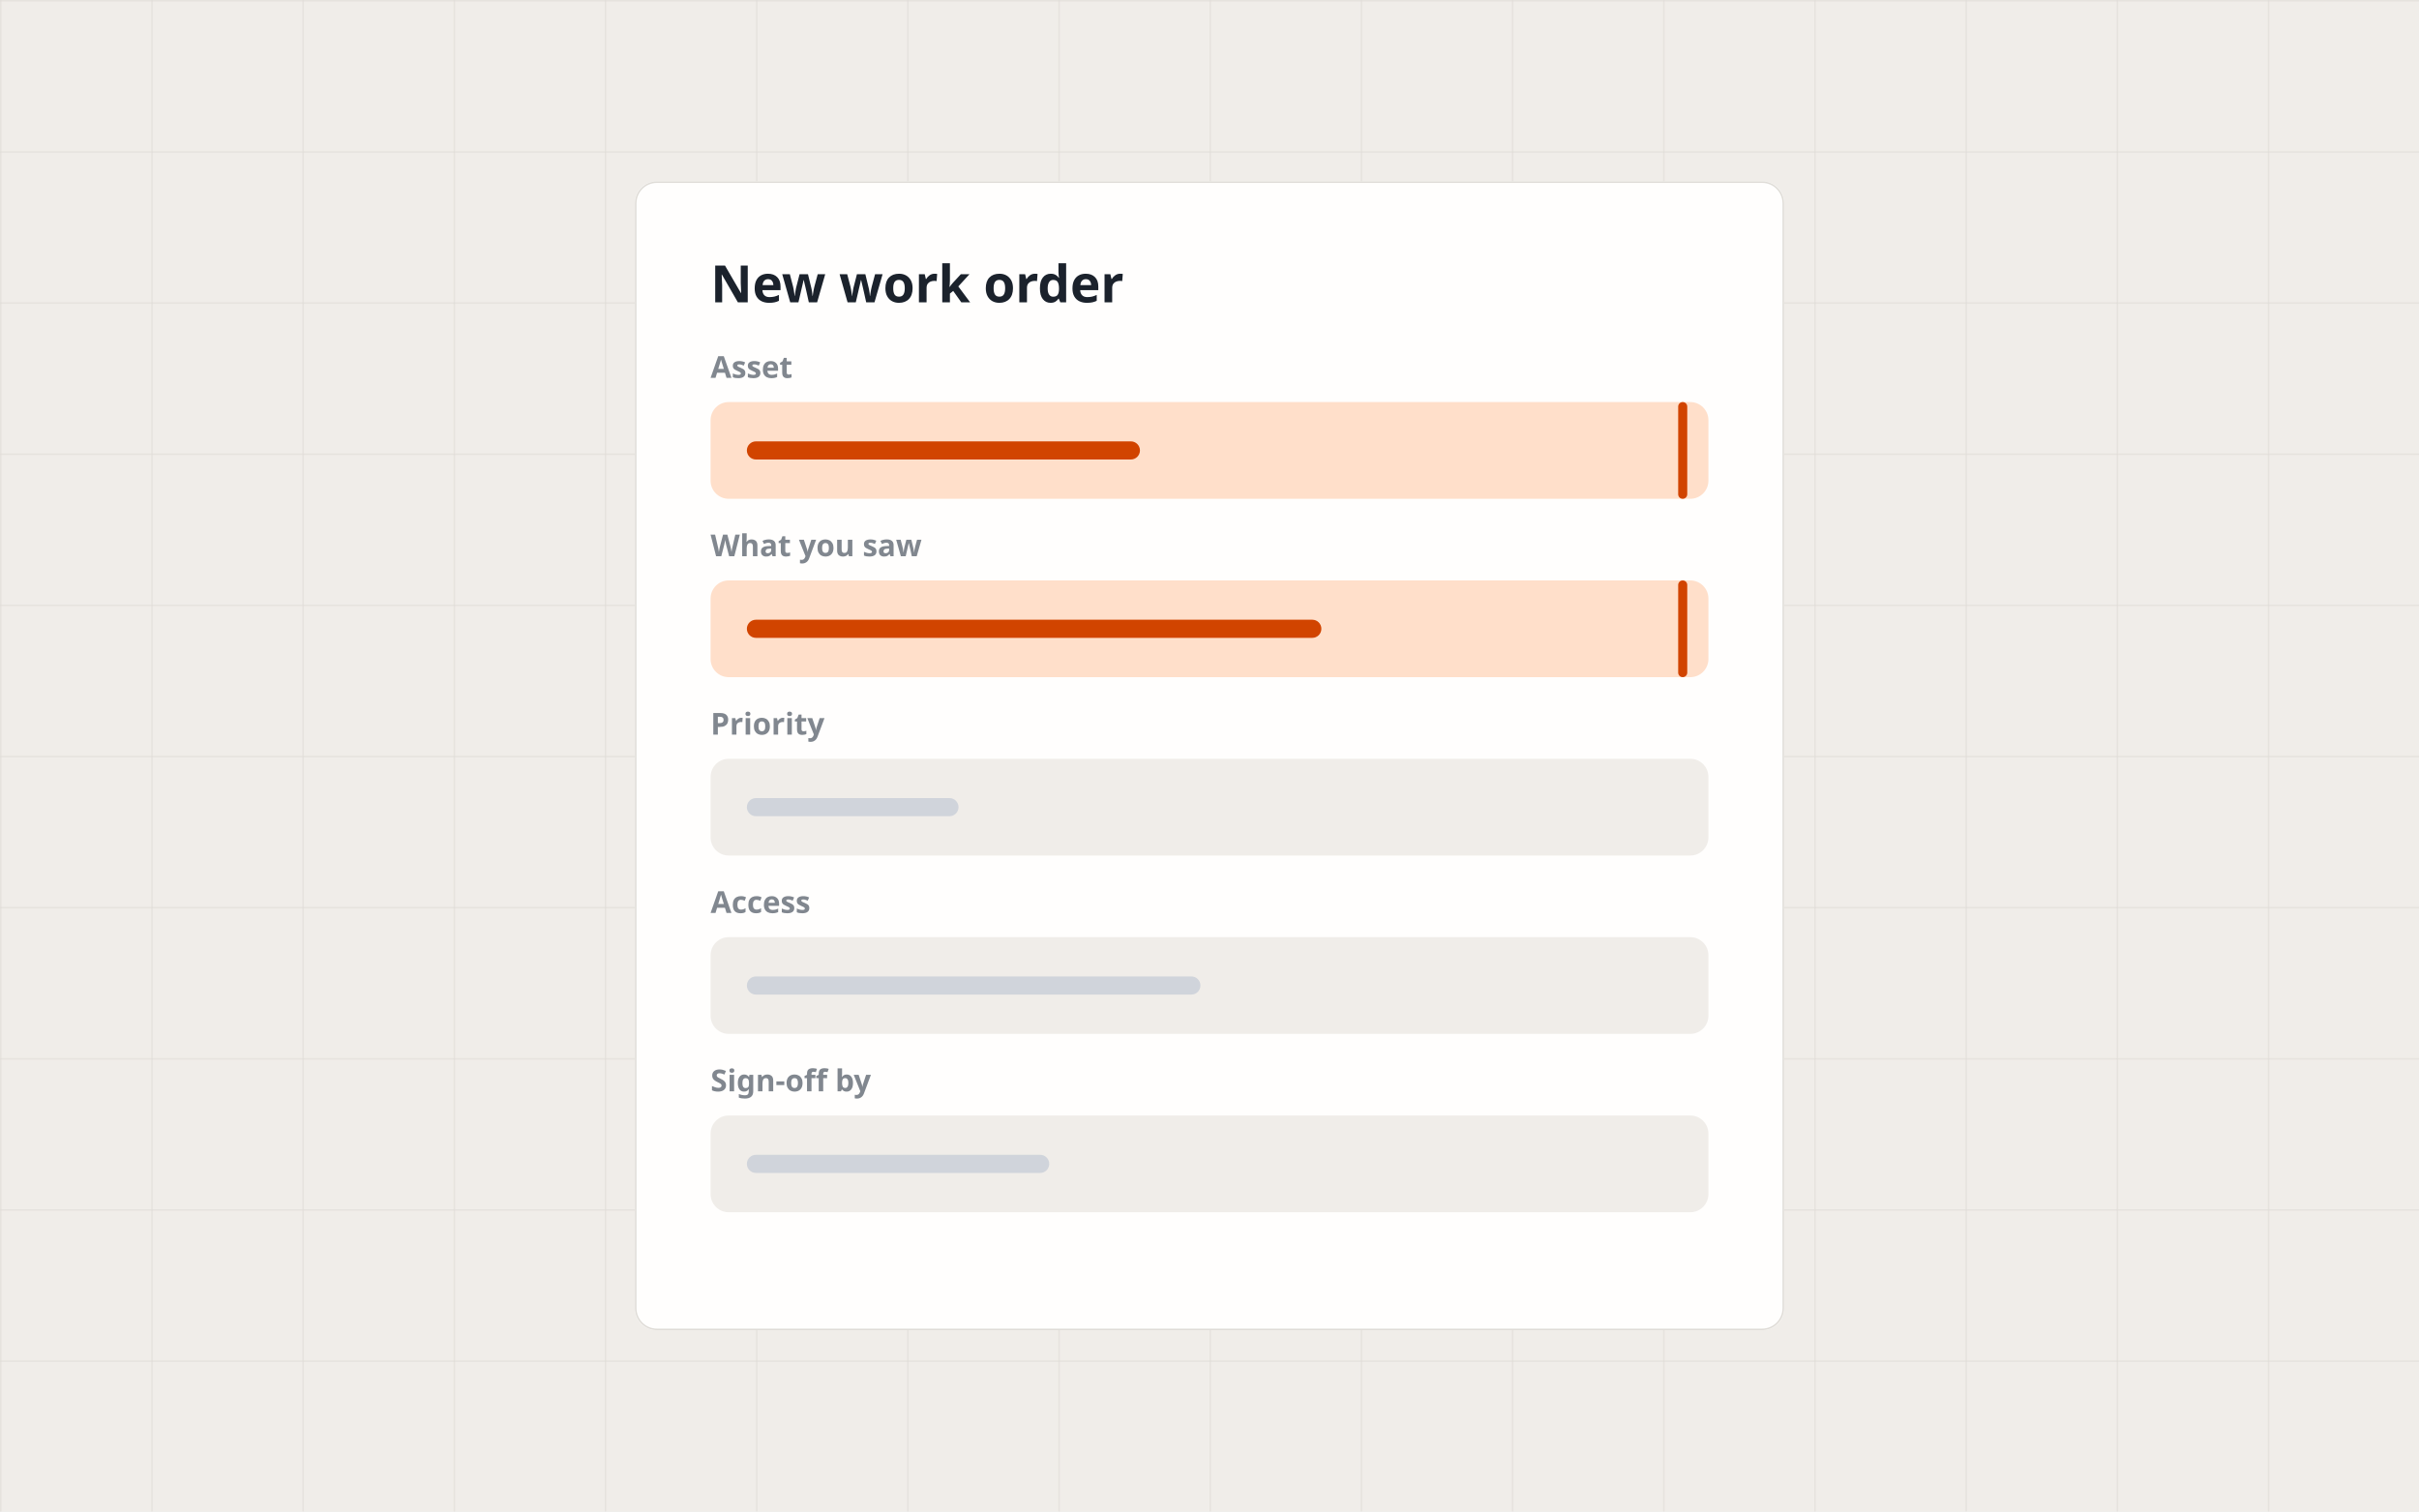
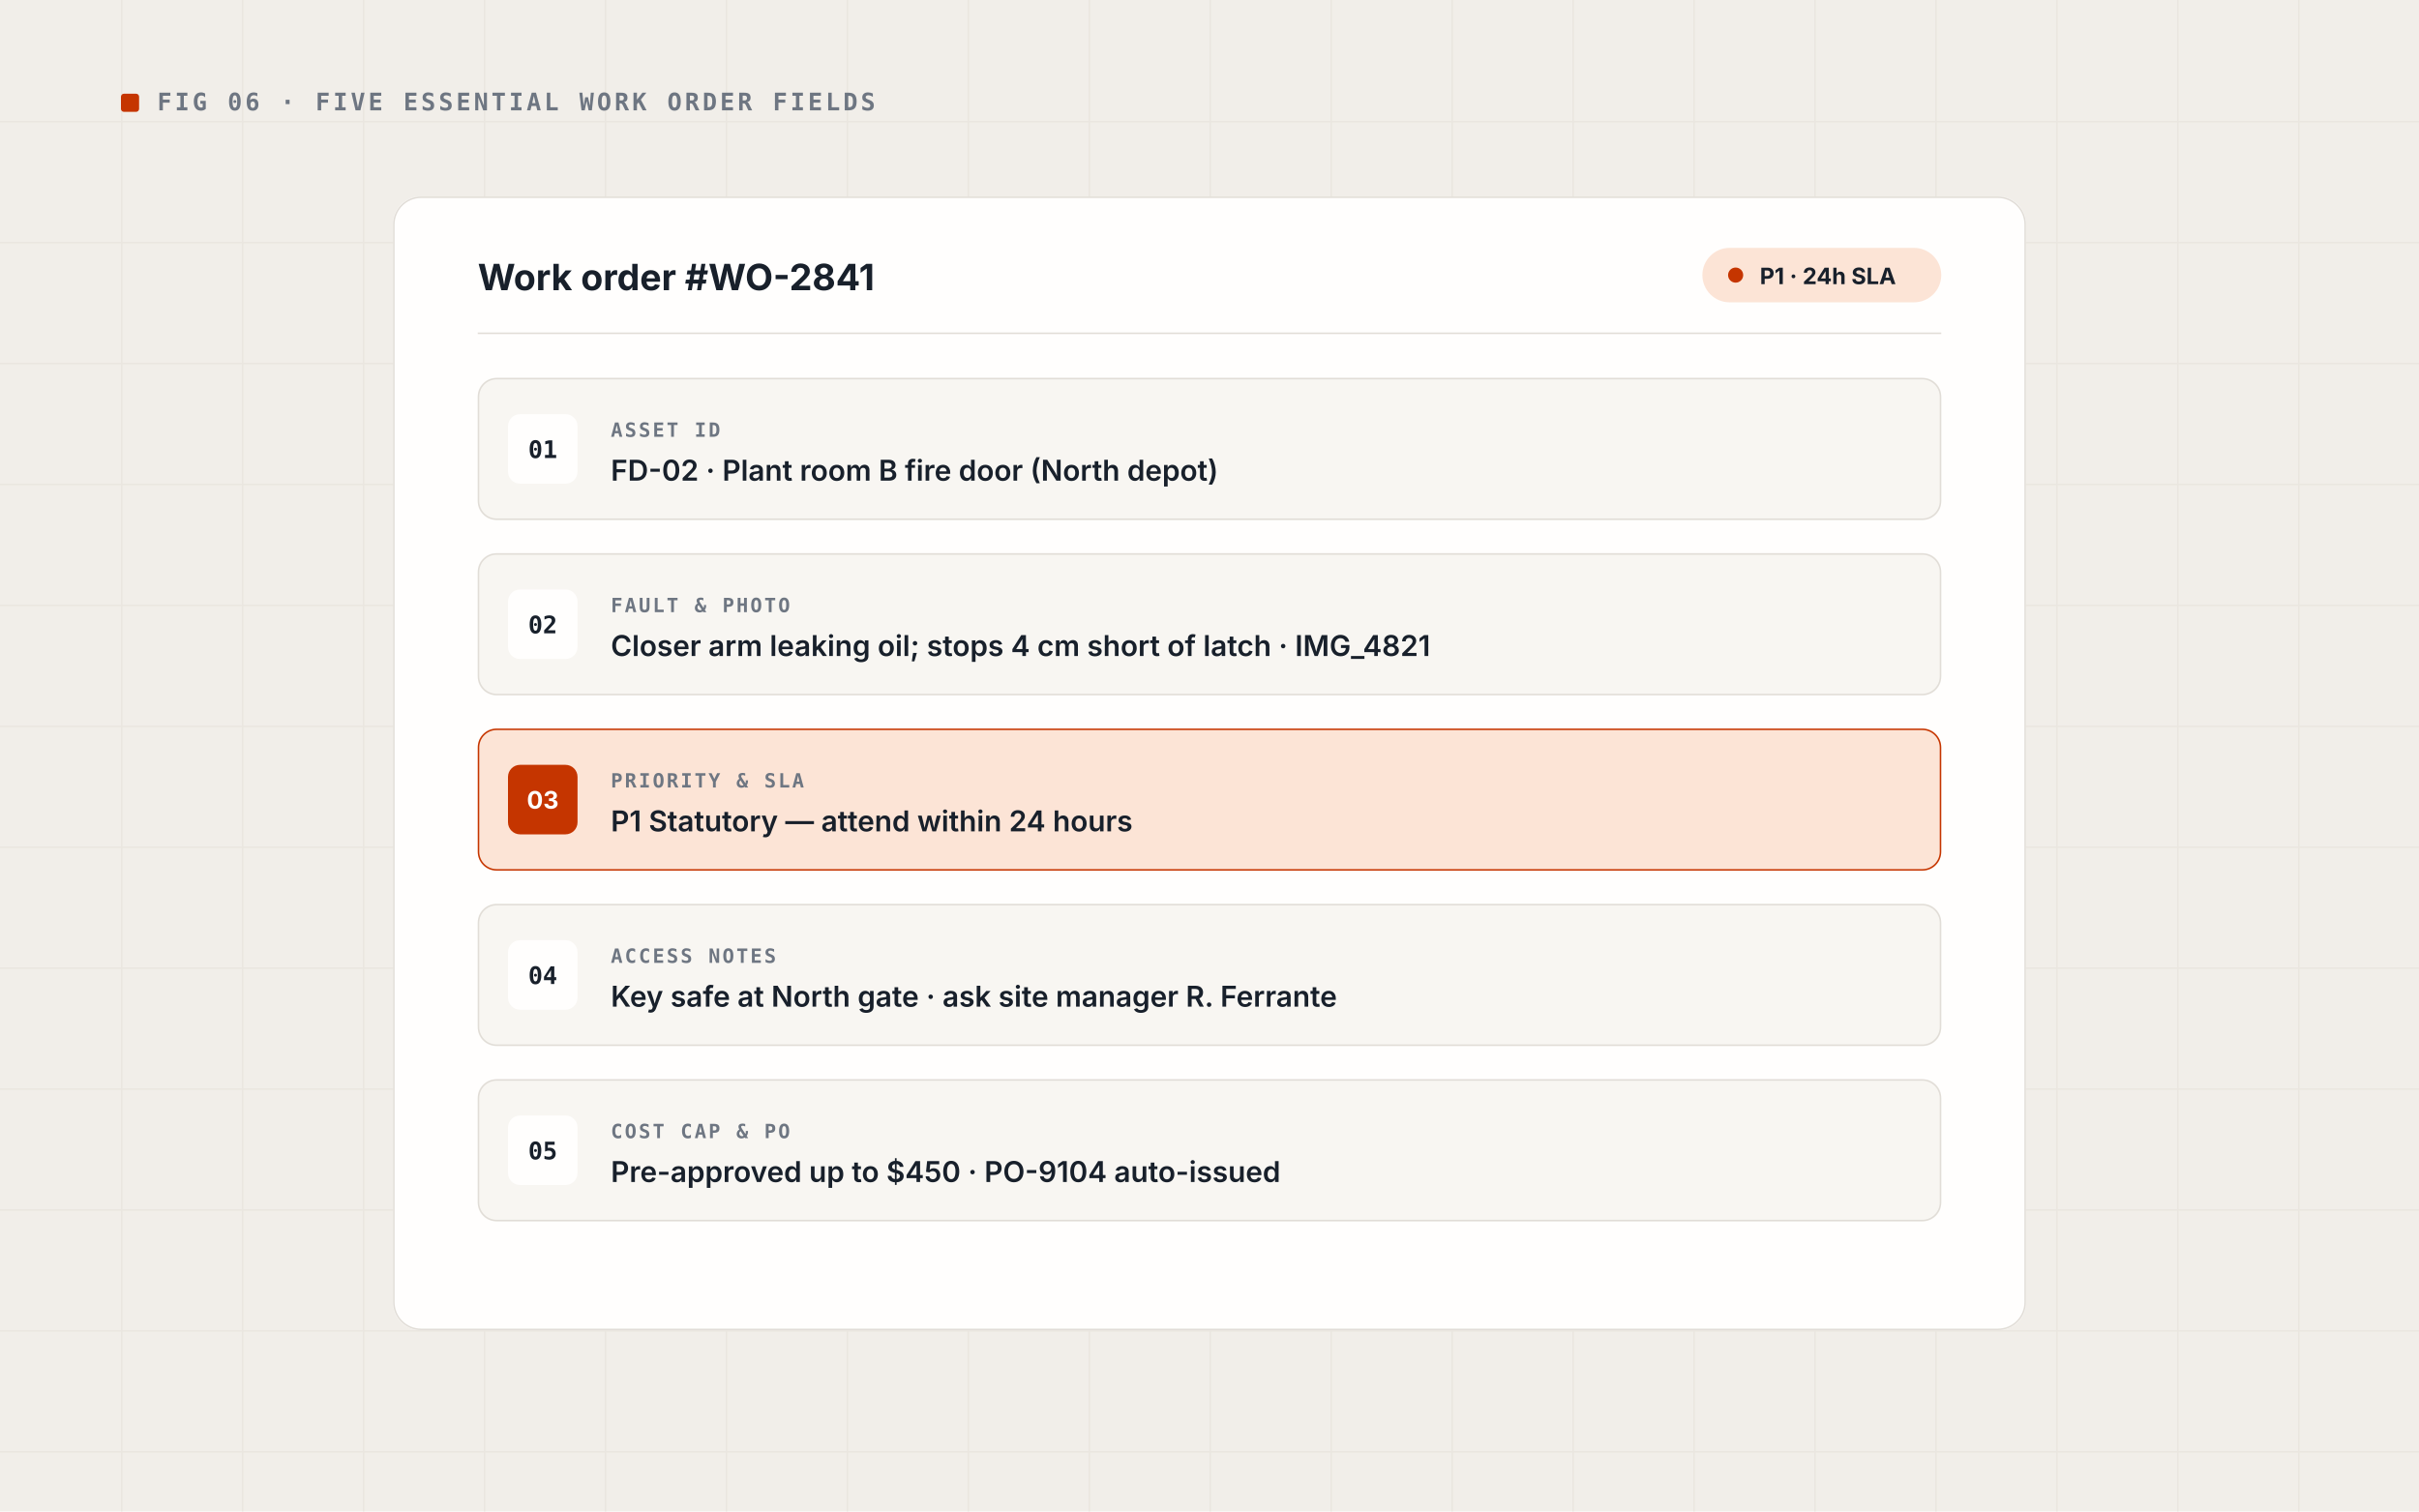
<svg xmlns="http://www.w3.org/2000/svg" viewBox="0 0 1600 1000" width="1600" height="1000">
-   <style>.s-bg{fill:#f8f6f3}.s-panel{fill:#fffefd}.s-sunk{fill:#f0ede9}.s-line{fill:#dfdcd7}.s-ink{fill:#1b222c}.s-muted{fill:#81878f}.s-faint{fill:#d0d4db}.s-acc{fill:#d14400}.s-acc2{fill:#ffdfca}.s-ok{fill:#389560}.s-ok2{fill:#d6f2de}.s-warn{fill:#e6ac3d}.s-warn2{fill:#fdedc9}.s-bad{fill:#cf4040}.s-bad2{fill:#ffe4e1}.s-data{fill:#384e6e}.s-data2{fill:#bfccdf}.s-skin{fill:#d6d3cf}.s-hair{fill:#1f2733}.s-hair2{fill:#7d838e}.s-stroke{fill:none;stroke:#dfdcd7}.s-stroke-ink{fill:none;stroke:#1b222c}.s-stroke-acc{fill:none;stroke:#d14400}.s-stroke-data{fill:none;stroke:#384e6e}.s-text{fill:#1b222c;font-family:system-ui,sans-serif}.s-text-muted{fill:#81878f;font-family:system-ui,sans-serif}.s-text-acc{fill:#d14400;font-family:system-ui,sans-serif}.s-num{fill:#1b222c;font-family:system-ui,sans-serif}.s-logo{fill:currentColor}.s-logo-text{fill:currentColor;font-family:system-ui,sans-serif}</style>
+   <style>.s-bg{fill:#f8f6f2}.s-panel{fill:#fffefd}.s-sunk{fill:#f1eee9}.s-line{fill:#e1ddd7}.s-grid{fill:#eae6e0}.s-ink{fill:#18202b}.s-ink-soft{fill:#3f4956}.s-muted{fill:#6e7682}.s-faint{fill:#cfd4dc}.s-acc{fill:#c53500}.s-acc2{fill:#fce4d6}.s-ok{fill:#268854}.s-ok2{fill:#daf2e3}.s-warn{fill:#cc8b18}.s-warn2{fill:#fcf0d2}.s-bad{fill:#c73434}.s-bad2{fill:#fce2e0}.s-data{fill:#324a6e}.s-data2{fill:#d2dce9}.s-stroke{fill:none;stroke:#e1ddd7}.s-stroke-grid{fill:none;stroke:#eae6e0}.s-stroke-ink{fill:none;stroke:#18202b}.s-stroke-panel{fill:none;stroke:#fffefd}.s-stroke-muted{fill:none;stroke:#6e7682}.s-stroke-acc{fill:none;stroke:#c53500}.s-stroke-ok{fill:none;stroke:#268854}.s-stroke-data{fill:none;stroke:#324a6e}.s-text{fill:#18202b;font-family:system-ui,-apple-system,sans-serif}.s-text-soft{fill:#3f4956;font-family:system-ui,-apple-system,sans-serif}.s-text-muted{fill:#6e7682;font-family:system-ui,-apple-system,sans-serif}.s-text-acc{fill:#c53500;font-family:system-ui,-apple-system,sans-serif}.s-text-on-acc{fill:#fffefd;font-family:system-ui,-apple-system,sans-serif}.s-text-mono{fill:#6e7682;font-family:ui-monospace,Menlo,monospace}.s-text-mono-ink{fill:#18202b;font-family:ui-monospace,Menlo,monospace}.s-num{fill:#18202b;font-family:system-ui,-apple-system,sans-serif}.s-logo{fill:currentColor}.s-logo-text{fill:currentColor;font-family:system-ui,-apple-system,sans-serif}</style>
  <rect x="0" y="0" width="1600" height="1000" class="s-sunk" />
-   <rect x="0" y="0" width="1" height="1000" class="s-line" opacity="0.6" />
-   <rect x="100" y="0" width="1" height="1000" class="s-line" opacity="0.6" />
-   <rect x="200" y="0" width="1" height="1000" class="s-line" opacity="0.6" />
-   <rect x="300" y="0" width="1" height="1000" class="s-line" opacity="0.6" />
-   <rect x="400" y="0" width="1" height="1000" class="s-line" opacity="0.6" />
-   <rect x="500" y="0" width="1" height="1000" class="s-line" opacity="0.6" />
-   <rect x="600" y="0" width="1" height="1000" class="s-line" opacity="0.6" />
-   <rect x="700" y="0" width="1" height="1000" class="s-line" opacity="0.6" />
-   <rect x="800" y="0" width="1" height="1000" class="s-line" opacity="0.6" />
-   <rect x="900" y="0" width="1" height="1000" class="s-line" opacity="0.6" />
-   <rect x="1000" y="0" width="1" height="1000" class="s-line" opacity="0.6" />
-   <rect x="1100" y="0" width="1" height="1000" class="s-line" opacity="0.6" />
-   <rect x="1200" y="0" width="1" height="1000" class="s-line" opacity="0.6" />
-   <rect x="1300" y="0" width="1" height="1000" class="s-line" opacity="0.6" />
-   <rect x="1400" y="0" width="1" height="1000" class="s-line" opacity="0.6" />
-   <rect x="1500" y="0" width="1" height="1000" class="s-line" opacity="0.6" />
-   <rect x="1600" y="0" width="1" height="1000" class="s-line" opacity="0.6" />
-   <rect x="0" y="0" width="1600" height="1" class="s-line" opacity="0.6" />
-   <rect x="0" y="100" width="1600" height="1" class="s-line" opacity="0.6" />
-   <rect x="0" y="200" width="1600" height="1" class="s-line" opacity="0.6" />
-   <rect x="0" y="300" width="1600" height="1" class="s-line" opacity="0.6" />
-   <rect x="0" y="400" width="1600" height="1" class="s-line" opacity="0.6" />
-   <rect x="0" y="500" width="1600" height="1" class="s-line" opacity="0.6" />
-   <rect x="0" y="600" width="1600" height="1" class="s-line" opacity="0.6" />
-   <rect x="0" y="700" width="1600" height="1" class="s-line" opacity="0.6" />
-   <rect x="0" y="800" width="1600" height="1" class="s-line" opacity="0.6" />
-   <rect x="0" y="900" width="1600" height="1" class="s-line" opacity="0.6" />
-   <rect x="0" y="1000" width="1600" height="1" class="s-line" opacity="0.6" />
-   <rect x="420" y="120" width="760" height="760" rx="14" class="s-panel" />
-   <rect x="420.5" y="120.5" width="759" height="759" rx="14" class="s-stroke" />
-   <text x="470" y="200" font-size="34" font-weight="740" text-anchor="start" class="s-text">New work order</text>
-   <text x="470" y="250" font-size="20" font-weight="650" text-anchor="start" class="s-text-muted">Asset</text>
-   <rect x="470" y="266" width="660" height="64" rx="12" class="s-acc2" />
-   <rect x="494" y="292" width="260" height="12" rx="6" class="s-acc" />
-   <rect x="1110" y="266" width="6" height="64" rx="3" class="s-acc" />
-   <text x="470" y="368" font-size="20" font-weight="650" text-anchor="start" class="s-text-muted">What you saw</text>
-   <rect x="470" y="384" width="660" height="64" rx="12" class="s-acc2" />
-   <rect x="494" y="410" width="380" height="12" rx="6" class="s-acc" />
-   <rect x="1110" y="384" width="6" height="64" rx="3" class="s-acc" />
-   <text x="470" y="486" font-size="20" font-weight="650" text-anchor="start" class="s-text-muted">Priority</text>
-   <rect x="470" y="502" width="660" height="64" rx="12" class="s-sunk" />
-   <rect x="494" y="528" width="140" height="12" rx="6" class="s-faint" />
-   <text x="470" y="604" font-size="20" font-weight="650" text-anchor="start" class="s-text-muted">Access</text>
-   <rect x="470" y="620" width="660" height="64" rx="12" class="s-sunk" />
-   <rect x="494" y="646" width="300" height="12" rx="6" class="s-faint" />
-   <text x="470" y="722" font-size="20" font-weight="650" text-anchor="start" class="s-text-muted">Sign-off by</text>
-   <rect x="470" y="738" width="660" height="64" rx="12" class="s-sunk" />
-   <rect x="494" y="764" width="200" height="12" rx="6" class="s-faint" />
+   <rect x="80" y="0" width="1" height="1000" class="s-grid" />
+   <rect x="160" y="0" width="1" height="1000" class="s-grid" />
+   <rect x="240" y="0" width="1" height="1000" class="s-grid" />
+   <rect x="320" y="0" width="1" height="1000" class="s-grid" />
+   <rect x="400" y="0" width="1" height="1000" class="s-grid" />
+   <rect x="480" y="0" width="1" height="1000" class="s-grid" />
+   <rect x="560" y="0" width="1" height="1000" class="s-grid" />
+   <rect x="640" y="0" width="1" height="1000" class="s-grid" />
+   <rect x="720" y="0" width="1" height="1000" class="s-grid" />
+   <rect x="800" y="0" width="1" height="1000" class="s-grid" />
+   <rect x="880" y="0" width="1" height="1000" class="s-grid" />
+   <rect x="960" y="0" width="1" height="1000" class="s-grid" />
+   <rect x="1040" y="0" width="1" height="1000" class="s-grid" />
+   <rect x="1120" y="0" width="1" height="1000" class="s-grid" />
+   <rect x="1200" y="0" width="1" height="1000" class="s-grid" />
+   <rect x="1280" y="0" width="1" height="1000" class="s-grid" />
+   <rect x="1360" y="0" width="1" height="1000" class="s-grid" />
+   <rect x="1440" y="0" width="1" height="1000" class="s-grid" />
+   <rect x="1520" y="0" width="1" height="1000" class="s-grid" />
+   <rect x="0" y="80" width="1600" height="1" class="s-grid" />
+   <rect x="0" y="160" width="1600" height="1" class="s-grid" />
+   <rect x="0" y="240" width="1600" height="1" class="s-grid" />
+   <rect x="0" y="320" width="1600" height="1" class="s-grid" />
+   <rect x="0" y="400" width="1600" height="1" class="s-grid" />
+   <rect x="0" y="480" width="1600" height="1" class="s-grid" />
+   <rect x="0" y="560" width="1600" height="1" class="s-grid" />
+   <rect x="0" y="640" width="1600" height="1" class="s-grid" />
+   <rect x="0" y="720" width="1600" height="1" class="s-grid" />
+   <rect x="0" y="800" width="1600" height="1" class="s-grid" />
+   <rect x="0" y="880" width="1600" height="1" class="s-grid" />
+   <rect x="0" y="960" width="1600" height="1" class="s-grid" />
+   <rect x="80" y="62" width="12" height="12" rx="2" class="s-acc" />
+   <text x="104" y="73" font-size="16" font-weight="640" letter-spacing="2" class="s-text-mono">FIG 06 · FIVE ESSENTIAL WORK ORDER FIELDS</text>
+   <rect x="260" y="130" width="1080" height="750" rx="18" class="s-panel" />
+   <rect x="260.5" y="130.5" width="1079" height="749" rx="18" class="s-stroke" />
+   <text x="316" y="192" font-size="24" font-weight="740" class="s-text">Work order #WO-2841</text>
+   <rect x="1126" y="164" width="158" height="36" rx="18" class="s-acc2" />
+   <circle cx="1148" cy="182" r="5" class="s-acc" />
+   <text x="1164" y="188" font-size="15" font-weight="680" class="s-text">P1 · 24h SLA</text>
+   <rect x="316" y="220" width="968" height="1" class="s-line" />
+   <rect x="316" y="250" width="968" height="94" rx="12" class="s-bg" />
+   <rect x="316.5" y="250.5" width="967" height="93" rx="12" class="s-stroke" />
+   <rect x="336" y="274" width="46" height="46" rx="8" class="s-panel" />
+   <text x="359" y="303" font-size="16" font-weight="740" text-anchor="middle" class="s-text-mono-ink">01</text>
+   <text x="404" y="289" font-size="13" font-weight="700" letter-spacing="1.4" class="s-text-mono">ASSET ID</text>
+   <text x="404" y="318" font-size="19" font-weight="640" class="s-text">FD-02 · Plant room B fire door (North depot)</text>
+   <rect x="316" y="366" width="968" height="94" rx="12" class="s-bg" />
+   <rect x="316.5" y="366.5" width="967" height="93" rx="12" class="s-stroke" />
+   <rect x="336" y="390" width="46" height="46" rx="8" class="s-panel" />
+   <text x="359" y="419" font-size="16" font-weight="740" text-anchor="middle" class="s-text-mono-ink">02</text>
+   <text x="404" y="405" font-size="13" font-weight="700" letter-spacing="1.4" class="s-text-mono">FAULT &amp; PHOTO</text>
+   <text x="404" y="434" font-size="19" font-weight="640" class="s-text">Closer arm leaking oil; stops 4 cm short of latch · IMG_4821</text>
+   <rect x="316" y="482" width="968" height="94" rx="12" class="s-acc2" />
+   <rect x="316.5" y="482.5" width="967" height="93" rx="12" class="s-stroke-acc" />
+   <rect x="336" y="506" width="46" height="46" rx="8" class="s-acc" />
+   <text x="359" y="535" font-size="16" font-weight="740" text-anchor="middle" class="s-text-on-acc">03</text>
+   <text x="404" y="521" font-size="13" font-weight="700" letter-spacing="1.4" class="s-text-mono">PRIORITY &amp; SLA</text>
+   <text x="404" y="550" font-size="19" font-weight="640" class="s-text">P1 Statutory — attend within 24 hours</text>
+   <rect x="316" y="598" width="968" height="94" rx="12" class="s-bg" />
+   <rect x="316.5" y="598.5" width="967" height="93" rx="12" class="s-stroke" />
+   <rect x="336" y="622" width="46" height="46" rx="8" class="s-panel" />
+   <text x="359" y="651" font-size="16" font-weight="740" text-anchor="middle" class="s-text-mono-ink">04</text>
+   <text x="404" y="637" font-size="13" font-weight="700" letter-spacing="1.4" class="s-text-mono">ACCESS NOTES</text>
+   <text x="404" y="666" font-size="19" font-weight="640" class="s-text">Key safe at North gate · ask site manager R. Ferrante</text>
+   <rect x="316" y="714" width="968" height="94" rx="12" class="s-bg" />
+   <rect x="316.5" y="714.5" width="967" height="93" rx="12" class="s-stroke" />
+   <rect x="336" y="738" width="46" height="46" rx="8" class="s-panel" />
+   <text x="359" y="767" font-size="16" font-weight="740" text-anchor="middle" class="s-text-mono-ink">05</text>
+   <text x="404" y="753" font-size="13" font-weight="700" letter-spacing="1.4" class="s-text-mono">COST CAP &amp; PO</text>
+   <text x="404" y="782" font-size="19" font-weight="640" class="s-text">Pre-approved up to $450 · PO-9104 auto-issued</text>
</svg>
